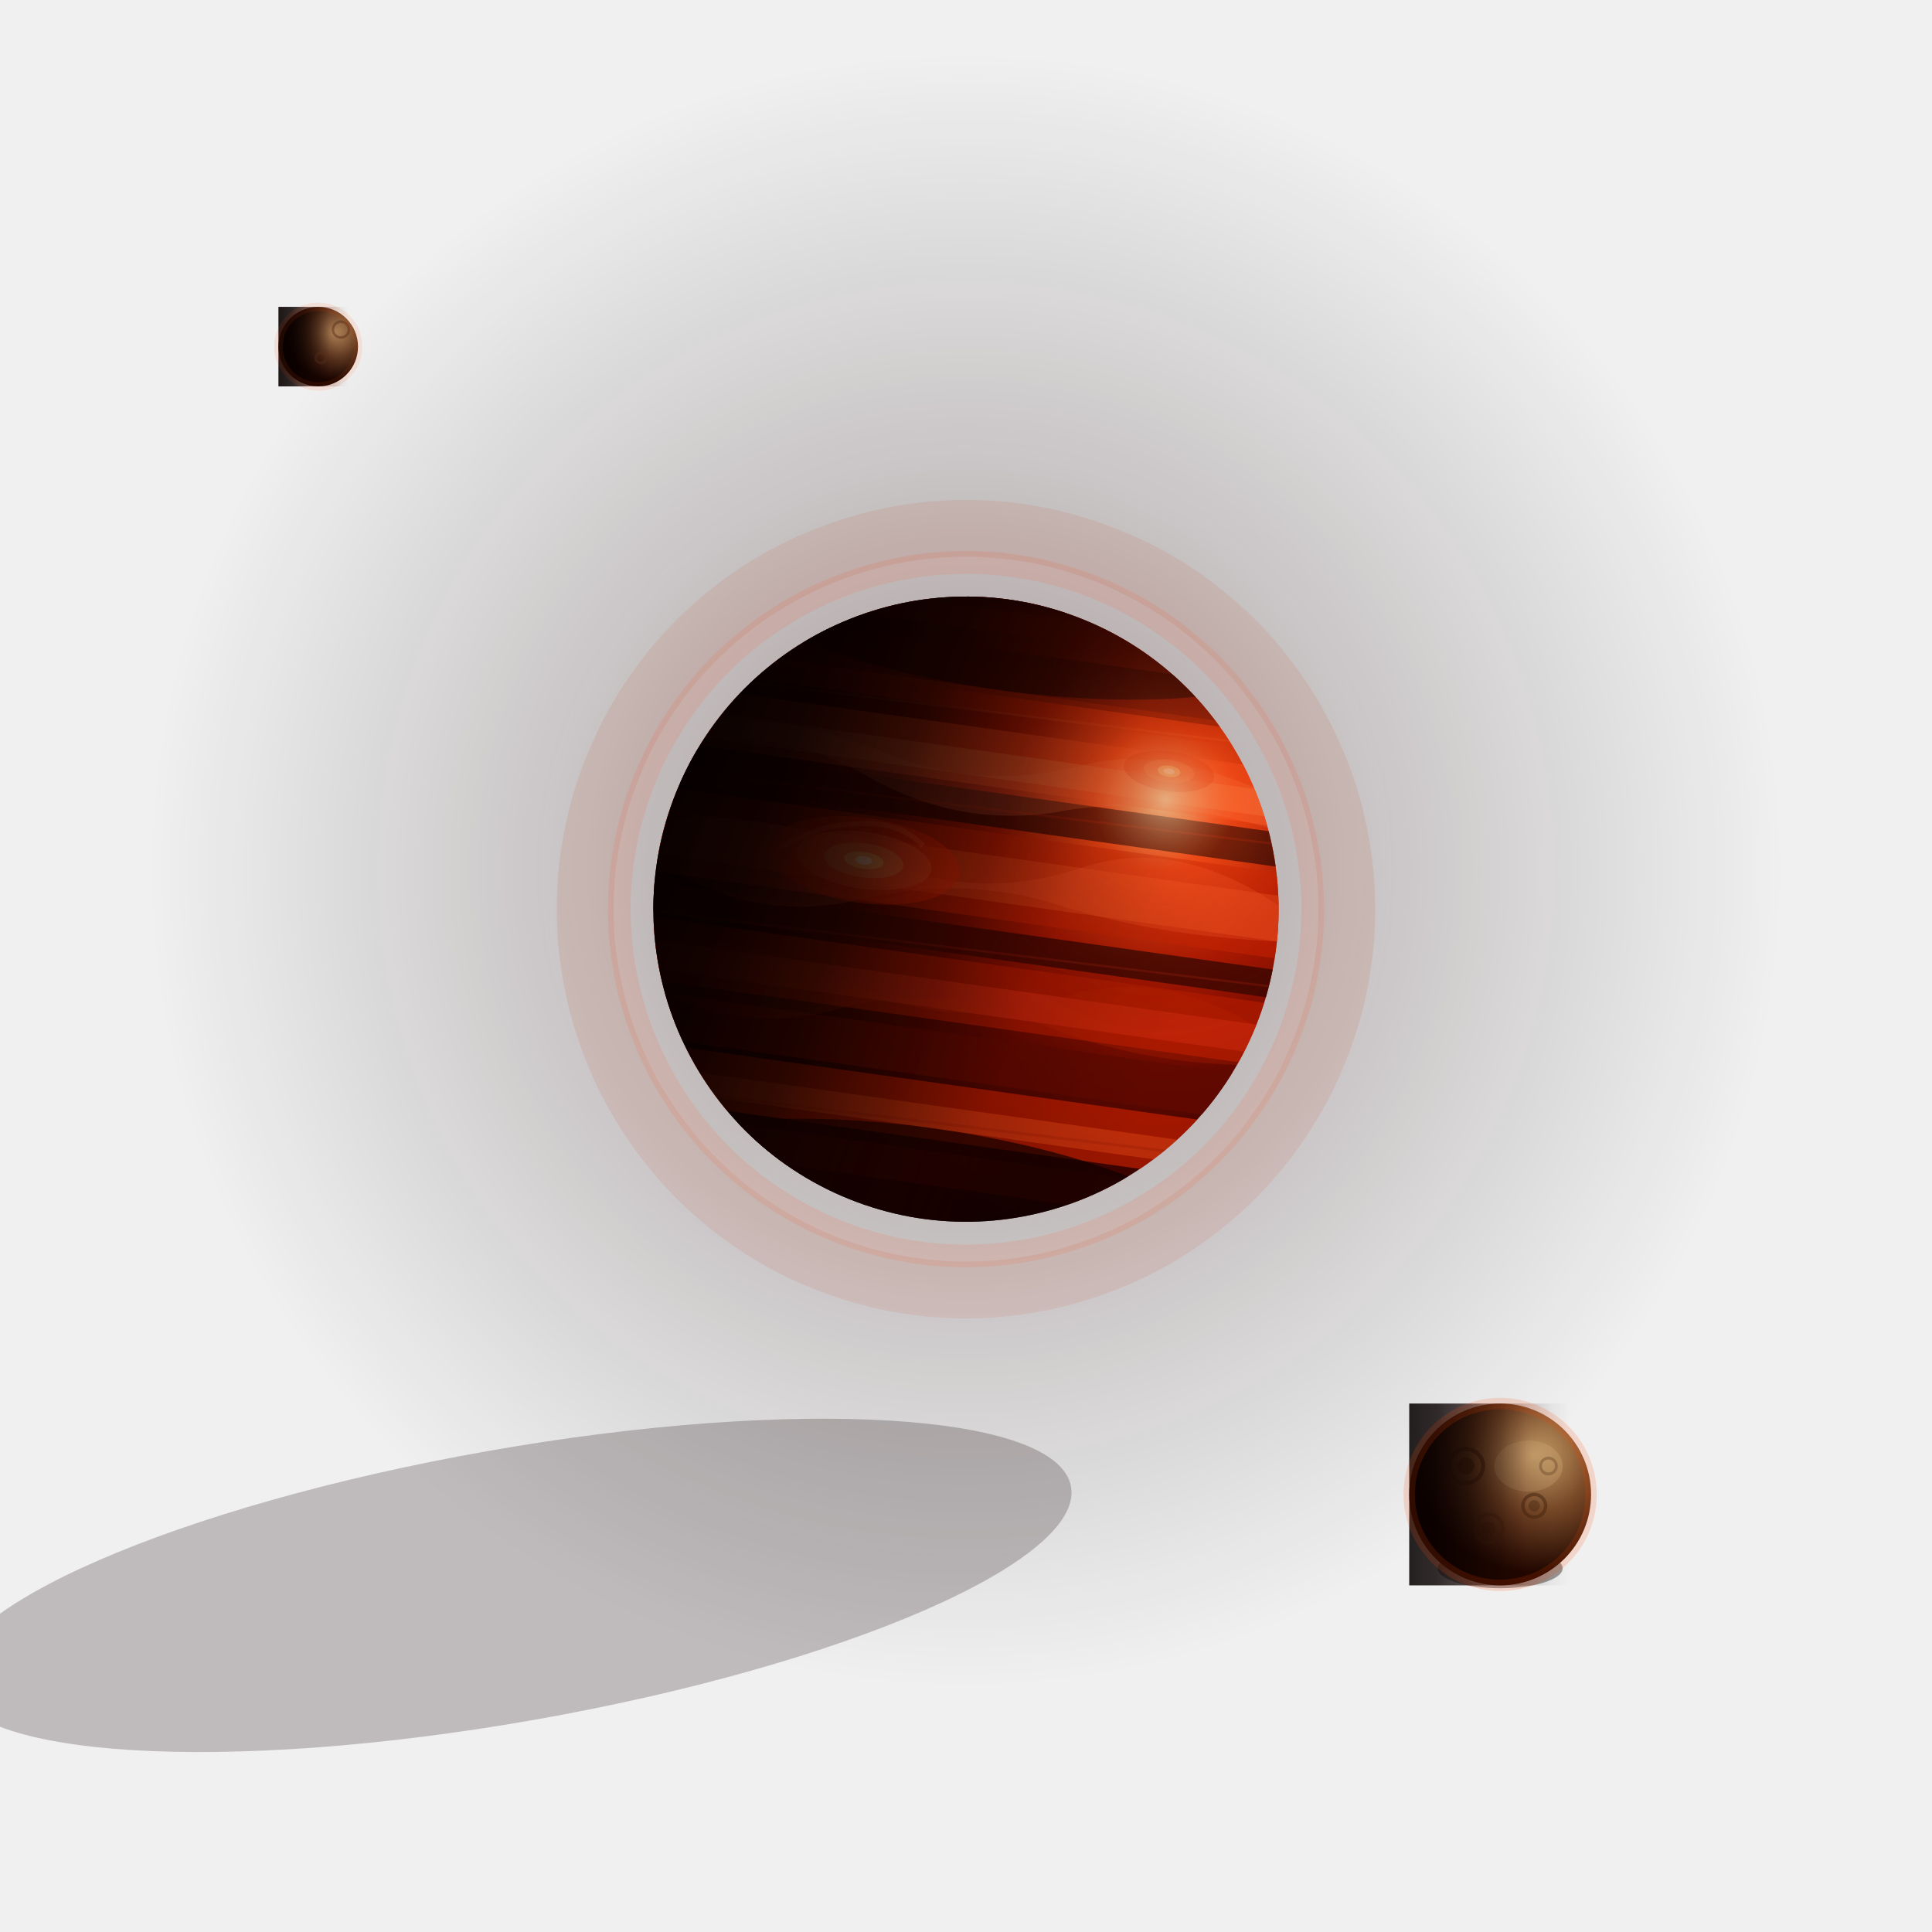
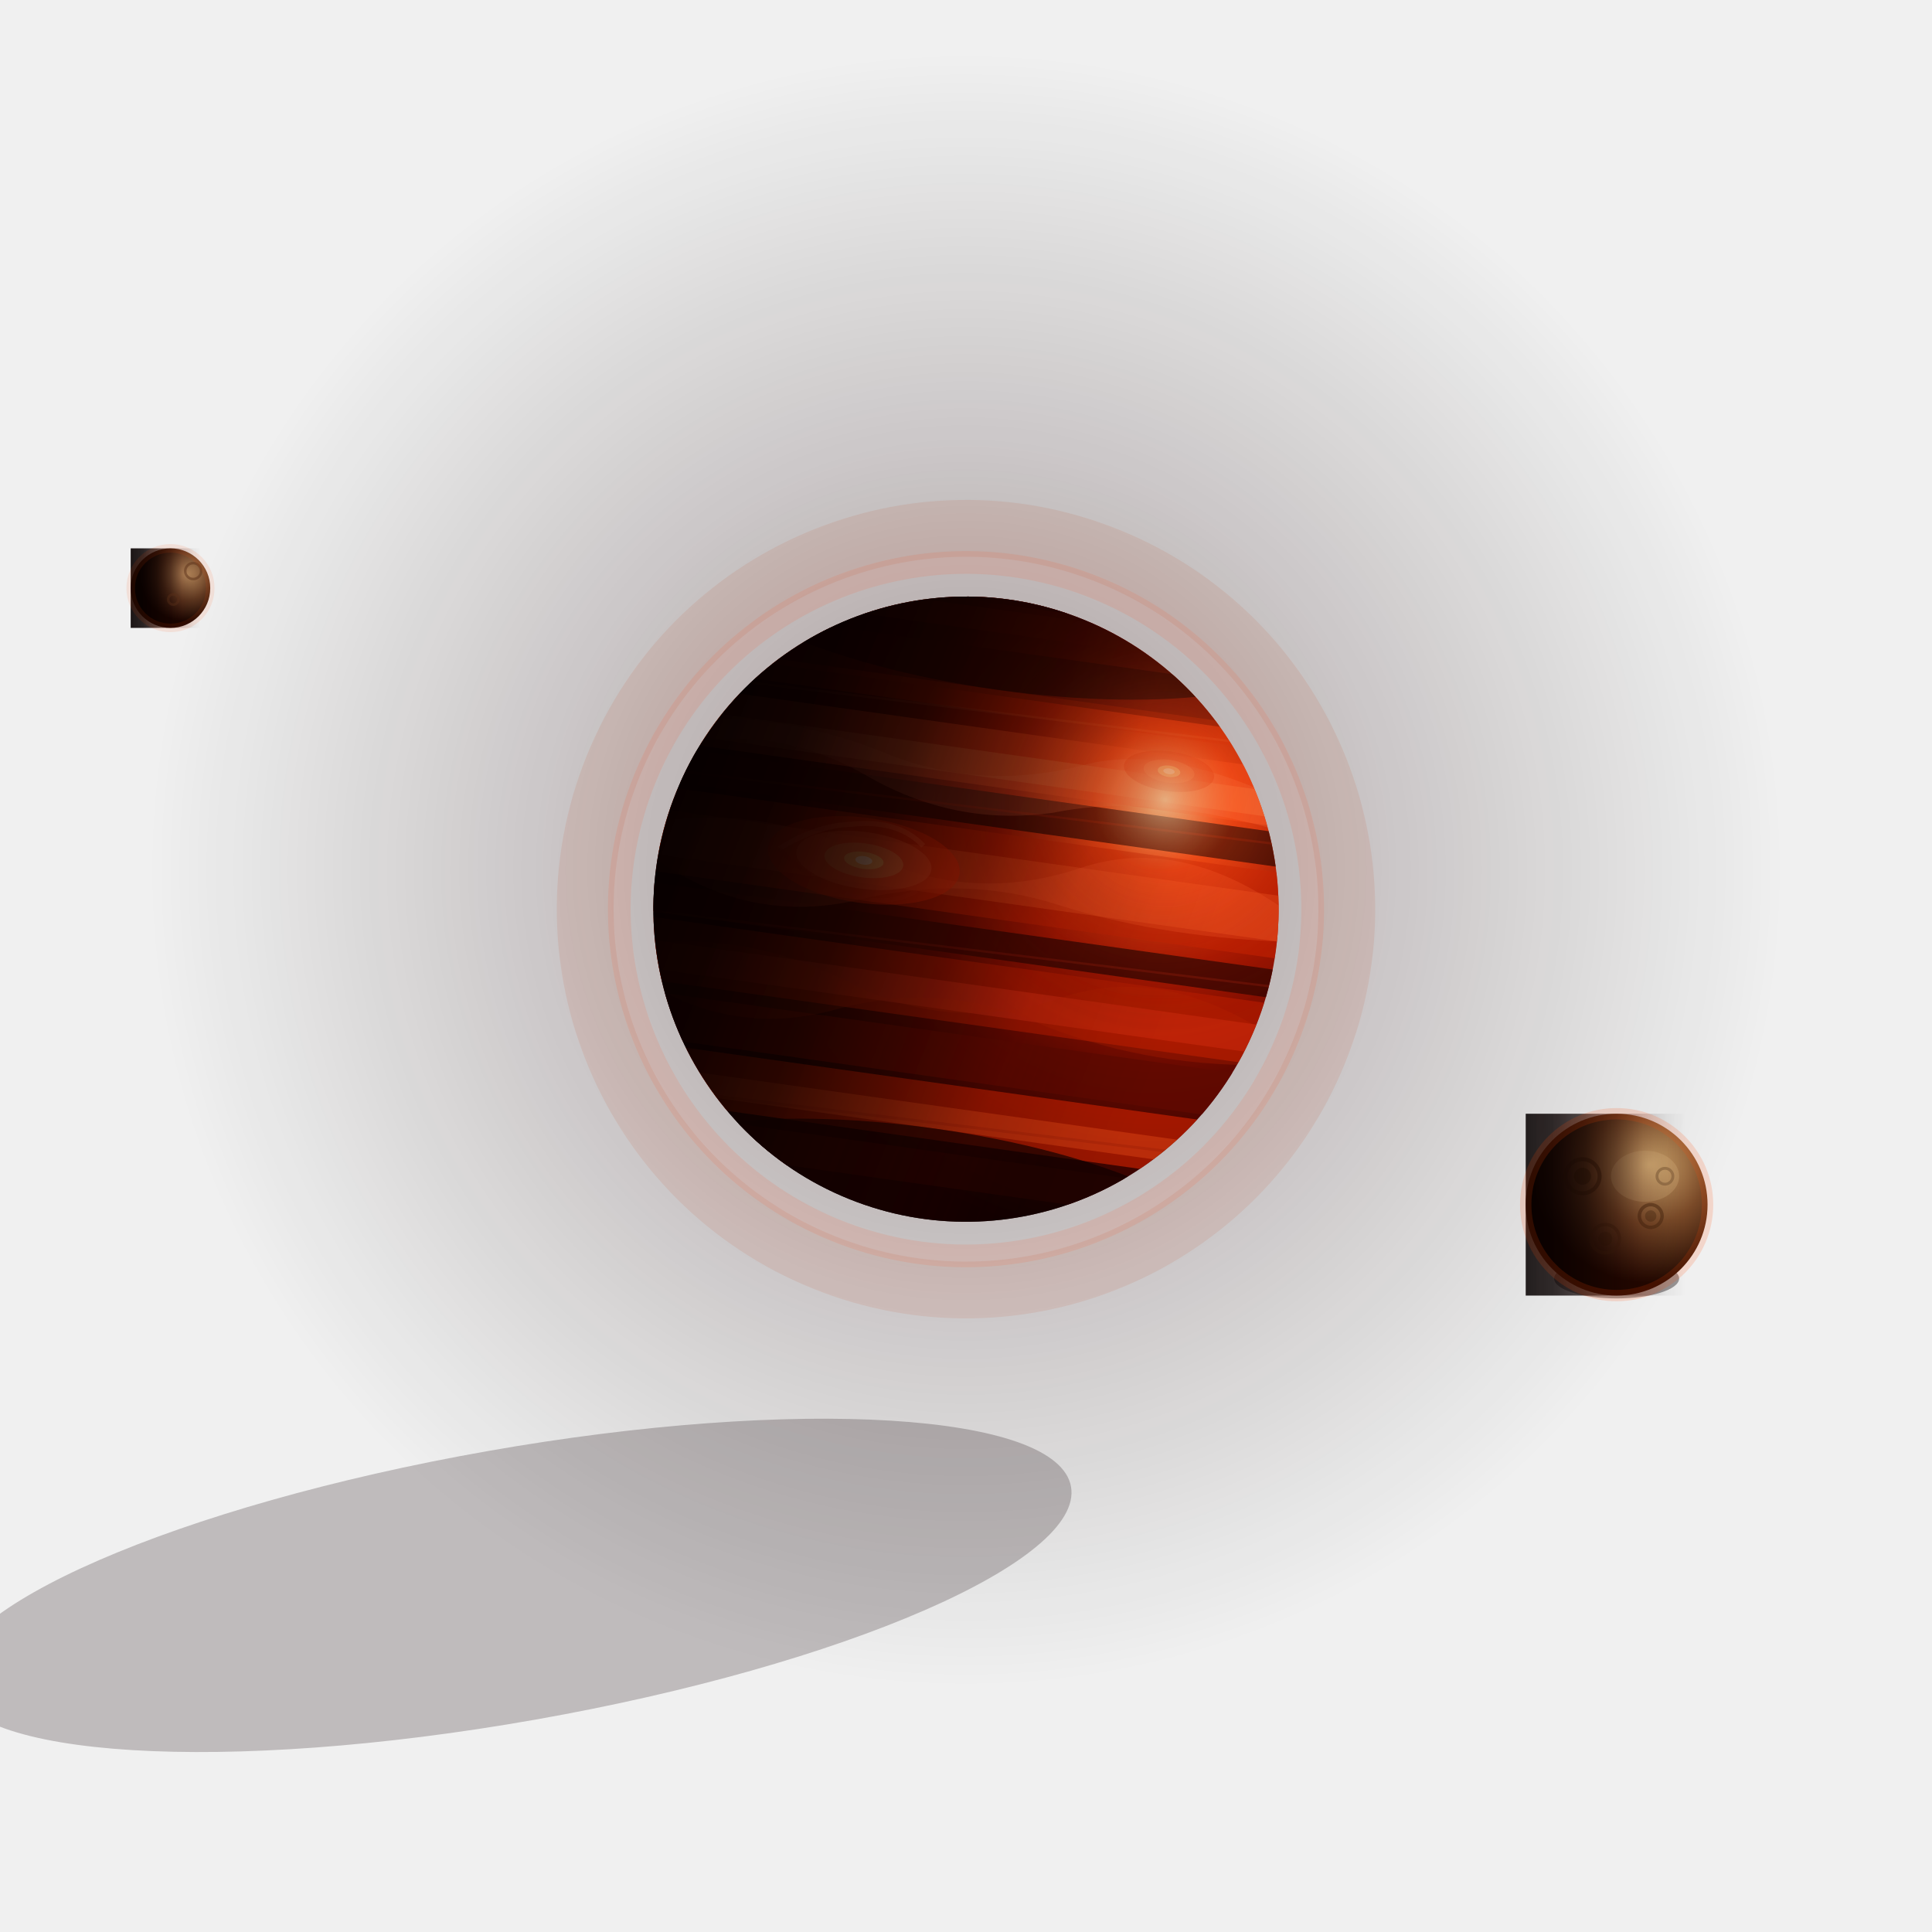
<svg xmlns="http://www.w3.org/2000/svg" width="100%" viewBox="0 0 680 680">
  <defs>
    <radialGradient id="sceneGlow" cx="50%" cy="48%" r="42%">
      <stop offset="0%" stop-color="#3a0808" stop-opacity="0.40" />
      <stop offset="55%" stop-color="#180204" stop-opacity="0.16" />
      <stop offset="100%" stop-color="#000" stop-opacity="0" />
    </radialGradient>
    <radialGradient id="pDay" cx="72%" cy="24%" r="70%">
      <stop offset="0%" stop-color="#ff9050" />
      <stop offset="14%" stop-color="#f04010" />
      <stop offset="36%" stop-color="#b01600" />
      <stop offset="62%" stop-color="#600800" />
      <stop offset="100%" stop-color="#1c0100" />
    </radialGradient>
    <linearGradient id="nightShadow" x1="0%" y1="0%" x2="100%" y2="0%">
      <stop offset="0%" stop-color="#060000" stop-opacity="0.98" />
      <stop offset="15%" stop-color="#080000" stop-opacity="0.93" />
      <stop offset="32%" stop-color="#0d0100" stop-opacity="0.78" />
      <stop offset="50%" stop-color="#150100" stop-opacity="0.48" />
      <stop offset="65%" stop-color="#200200" stop-opacity="0.18" />
      <stop offset="78%" stop-color="#000" stop-opacity="0.05" />
      <stop offset="88%" stop-color="#000" stop-opacity="0" />
      <stop offset="100%" stop-color="#000" stop-opacity="0" />
    </linearGradient>
    <radialGradient id="shine" cx="73%" cy="22%" r="38%">
      <stop offset="0%" stop-color="#ffddaa" stop-opacity="0.72" />
      <stop offset="30%" stop-color="#ff6020" stop-opacity="0.28" />
      <stop offset="100%" stop-color="#000" stop-opacity="0" />
    </radialGradient>
    <radialGradient id="mGrad" cx="68%" cy="28%" r="65%">
      <stop offset="0%" stop-color="#d4aa70" />
      <stop offset="50%" stop-color="#7a4a28" />
      <stop offset="100%" stop-color="#220800" />
    </radialGradient>
    <radialGradient id="m2Grad" cx="70%" cy="32%" r="60%">
      <stop offset="0%" stop-color="#c09060" />
      <stop offset="55%" stop-color="#603820" />
      <stop offset="100%" stop-color="#180500" />
    </radialGradient>
    <clipPath id="pClip">
      <circle cx="340" cy="320" r="110" />
    </clipPath>
  </defs>
  <ellipse cx="180" cy="558" rx="200" ry="48" fill="#100004" opacity="0.22" transform="rotate(-10,180,558)" />
  <circle cx="340" cy="320" r="340" fill="url(#sceneGlow)" />
  <g transform="rotate(22, 340, 320)">
    <circle cx="340" cy="320" r="134" fill="none" stroke="#c03000" stroke-width="20" opacity="0.09" />
    <circle cx="340" cy="320" r="122" fill="none" stroke="#ff5020" stroke-width="8" opacity="0.12" />
    <circle cx="340" cy="320" r="110" fill="url(#pDay)" />
    <g clip-path="url(#pClip)">
      <g transform="rotate(-14, 340, 320)">
        <rect x="230" y="198" width="220" height="14" fill="#5a0800" opacity="0.82" />
        <rect x="230" y="214" width="220" height="8" fill="#b01800" opacity="0.40" />
        <rect x="230" y="228" width="220" height="16" fill="#660a00" opacity="0.76" />
        <rect x="230" y="242" width="220" height="8" fill="#e02800" opacity="0.32" />
        <rect x="230" y="256" width="220" height="20" fill="#ff4a18" opacity="0.54" />
        <rect x="230" y="264" width="220" height="9" fill="#ff8040" opacity="0.40" />
        <rect x="230" y="278" width="220" height="12" fill="#380500" opacity="0.92" />
        <rect x="230" y="292" width="220" height="30" fill="#cc2000" opacity="0.64" />
        <rect x="230" y="300" width="220" height="16" fill="#ff5a20" opacity="0.36" />
        <rect x="230" y="326" width="220" height="10" fill="#420600" opacity="0.90" />
        <rect x="230" y="338" width="220" height="22" fill="#be1c00" opacity="0.60" />
        <rect x="230" y="346" width="220" height="10" fill="#ff4020" opacity="0.28" />
        <rect x="230" y="364" width="220" height="16" fill="#600900" opacity="0.80" />
        <rect x="230" y="382" width="220" height="20" fill="#e02400" opacity="0.56" />
        <rect x="230" y="390" width="220" height="8" fill="#ff6020" opacity="0.30" />
        <rect x="230" y="406" width="220" height="12" fill="#480700" opacity="0.84" />
        <path d="M230 268 Q268 260 306 270 Q340 278 374 264 Q402 252 450 268 L450 278 Q400 270 366 282 Q332 292 298 278 Q262 264 230 278Z" fill="#ff7848" opacity="0.26" />
        <path d="M230 304 Q266 294 304 306 Q342 318 378 300 Q410 284 450 304 L450 316 Q408 320 372 314 Q338 308 302 322 Q266 336 230 318Z" fill="#ff5828" opacity="0.30" />
        <path d="M230 348 Q266 338 305 352 Q342 364 378 346 Q410 330 450 348 L450 360 Q408 366 370 356 Q334 346 298 362 Q264 376 230 360Z" fill="#be2200" opacity="0.26" />
        <ellipse cx="302" cy="308" rx="34" ry="15" fill="#ff2800" opacity="0.52" />
        <ellipse cx="302" cy="308" rx="24" ry="10" fill="#ff5020" opacity="0.58" />
        <ellipse cx="302" cy="308" rx="14" ry="6" fill="#ff8040" opacity="0.62" />
        <ellipse cx="302" cy="308" rx="7" ry="3" fill="#ffb860" opacity="0.68" />
        <ellipse cx="302" cy="308" rx="3" ry="1.5" fill="#fff" opacity="0.50" />
        <path d="M272 308 Q284 298 296 296 Q312 292 322 300" fill="none" stroke="#ff5828" stroke-width="1.8" opacity="0.44" />
        <path d="M272 308 Q284 318 296 320 Q312 324 322 316" fill="none" stroke="#e02808" stroke-width="1.5" opacity="0.38" />
        <ellipse cx="404" cy="262" rx="16" ry="7" fill="#e82800" opacity="0.44" />
        <ellipse cx="404" cy="262" rx="9" ry="4" fill="#ff6830" opacity="0.50" />
        <ellipse cx="404" cy="262" rx="4" ry="2" fill="#ffcc70" opacity="0.50" />
        <ellipse cx="404" cy="262" rx="2" ry="1" fill="#fff" opacity="0.38" />
        <line x1="230" y1="252" x2="450" y2="248" stroke="#ff7838" stroke-width="0.8" opacity="0.16" />
        <line x1="230" y1="286" x2="450" y2="282" stroke="#ff2808" stroke-width="0.8" opacity="0.15" />
        <line x1="230" y1="336" x2="450" y2="332" stroke="#ff3818" stroke-width="0.8" opacity="0.16" />
        <line x1="230" y1="398" x2="450" y2="394" stroke="#780a00" stroke-width="1.0" opacity="0.18" />
        <ellipse cx="340" cy="210" rx="110" ry="32" fill="#0e0000" opacity="0.62" />
        <ellipse cx="340" cy="430" rx="110" ry="32" fill="#0e0000" opacity="0.68" />
      </g>
      <circle cx="340" cy="320" r="110" fill="url(#shine)" />
      <rect x="230" y="210" width="220" height="220" fill="url(#nightShadow)" />
    </g>
  </g>
-   <ellipse cx="528" cy="552" rx="22" ry="7" fill="#0a0000" opacity="0.38" />
-   <circle cx="528" cy="526" r="32" fill="url(#mGrad)" />
-   <circle cx="516" cy="516" r="6" fill="none" stroke="#4a2810" stroke-width="1.4" opacity="0.62" />
-   <circle cx="516" cy="516" r="3" fill="#3a1e08" opacity="0.42" />
-   <circle cx="540" cy="530" r="4" fill="none" stroke="#4a2810" stroke-width="1.2" opacity="0.52" />
-   <circle cx="540" cy="530" r="2" fill="#3a1e08" opacity="0.32" />
-   <circle cx="524" cy="538" r="5" fill="none" stroke="#4a2810" stroke-width="1.2" opacity="0.46" />
-   <circle cx="524" cy="538" r="2.5" fill="#3a1e08" opacity="0.28" />
-   <circle cx="545" cy="516" r="2.8" fill="none" stroke="#4a2810" stroke-width="1" opacity="0.44" />
-   <ellipse cx="538" cy="516" rx="12" ry="9" fill="#e8c088" opacity="0.24" />
-   <rect x="496" y="494" width="64" height="64" fill="url(#nightShadow)" opacity="0.88" style="clip-path: circle(32px at 32px 32px)" />
-   <circle cx="528" cy="526" r="32" fill="none" stroke="#ff4400" stroke-width="4" opacity="0.16" />
-   <circle cx="112" cy="122" r="14" fill="url(#m2Grad)" />
-   <rect x="98" y="108" width="28" height="28" fill="url(#nightShadow)" opacity="0.92" style="clip-path: circle(14px at 14px 14px)" />
-   <circle cx="120" cy="116" r="2.8" fill="none" stroke="#5a3018" stroke-width="0.9" opacity="0.50" />
-   <circle cx="113" cy="126" r="1.8" fill="none" stroke="#5a3018" stroke-width="0.9" opacity="0.40" />
-   <circle cx="112" cy="122" r="14" fill="none" stroke="#ff4400" stroke-width="3" opacity="0.10" />
+   <g transform="translate(41, -102)">
+     <ellipse cx="528" cy="552" rx="22" ry="7" fill="#0a0000" opacity="0.38" />
+     <circle cx="528" cy="526" r="32" fill="url(#mGrad)" />
+     <circle cx="516" cy="516" r="6" fill="none" stroke="#4a2810" stroke-width="1.4" opacity="0.62" />
+     <circle cx="516" cy="516" r="3" fill="#3a1e08" opacity="0.42" />
+     <circle cx="540" cy="530" r="4" fill="none" stroke="#4a2810" stroke-width="1.2" opacity="0.52" />
+     <circle cx="540" cy="530" r="2" fill="#3a1e08" opacity="0.32" />
+     <circle cx="524" cy="538" r="5" fill="none" stroke="#4a2810" stroke-width="1.2" opacity="0.46" />
+     <circle cx="524" cy="538" r="2.5" fill="#3a1e08" opacity="0.28" />
+     <circle cx="545" cy="516" r="2.8" fill="none" stroke="#4a2810" stroke-width="1" opacity="0.44" />
+     <ellipse cx="538" cy="516" rx="12" ry="9" fill="#e8c088" opacity="0.24" />
+     <rect x="496" y="494" width="64" height="64" fill="url(#nightShadow)" opacity="0.88" style="clip-path: circle(32px at 32px 32px)" />
+     <circle cx="528" cy="526" r="32" fill="none" stroke="#ff4400" stroke-width="4" opacity="0.16" />
+   </g>
+   <g transform="translate(-52, 85)">
+     <circle cx="112" cy="122" r="14" fill="url(#m2Grad)" />
+     <rect x="98" y="108" width="28" height="28" fill="url(#nightShadow)" opacity="0.92" style="clip-path: circle(14px at 14px 14px)" />
+     <circle cx="120" cy="116" r="2.8" fill="none" stroke="#5a3018" stroke-width="0.9" opacity="0.50" />
+     <circle cx="113" cy="126" r="1.8" fill="none" stroke="#5a3018" stroke-width="0.9" opacity="0.40" />
+     <circle cx="112" cy="122" r="14" fill="none" stroke="#ff4400" stroke-width="3" opacity="0.10" />
+   </g>
</svg>
